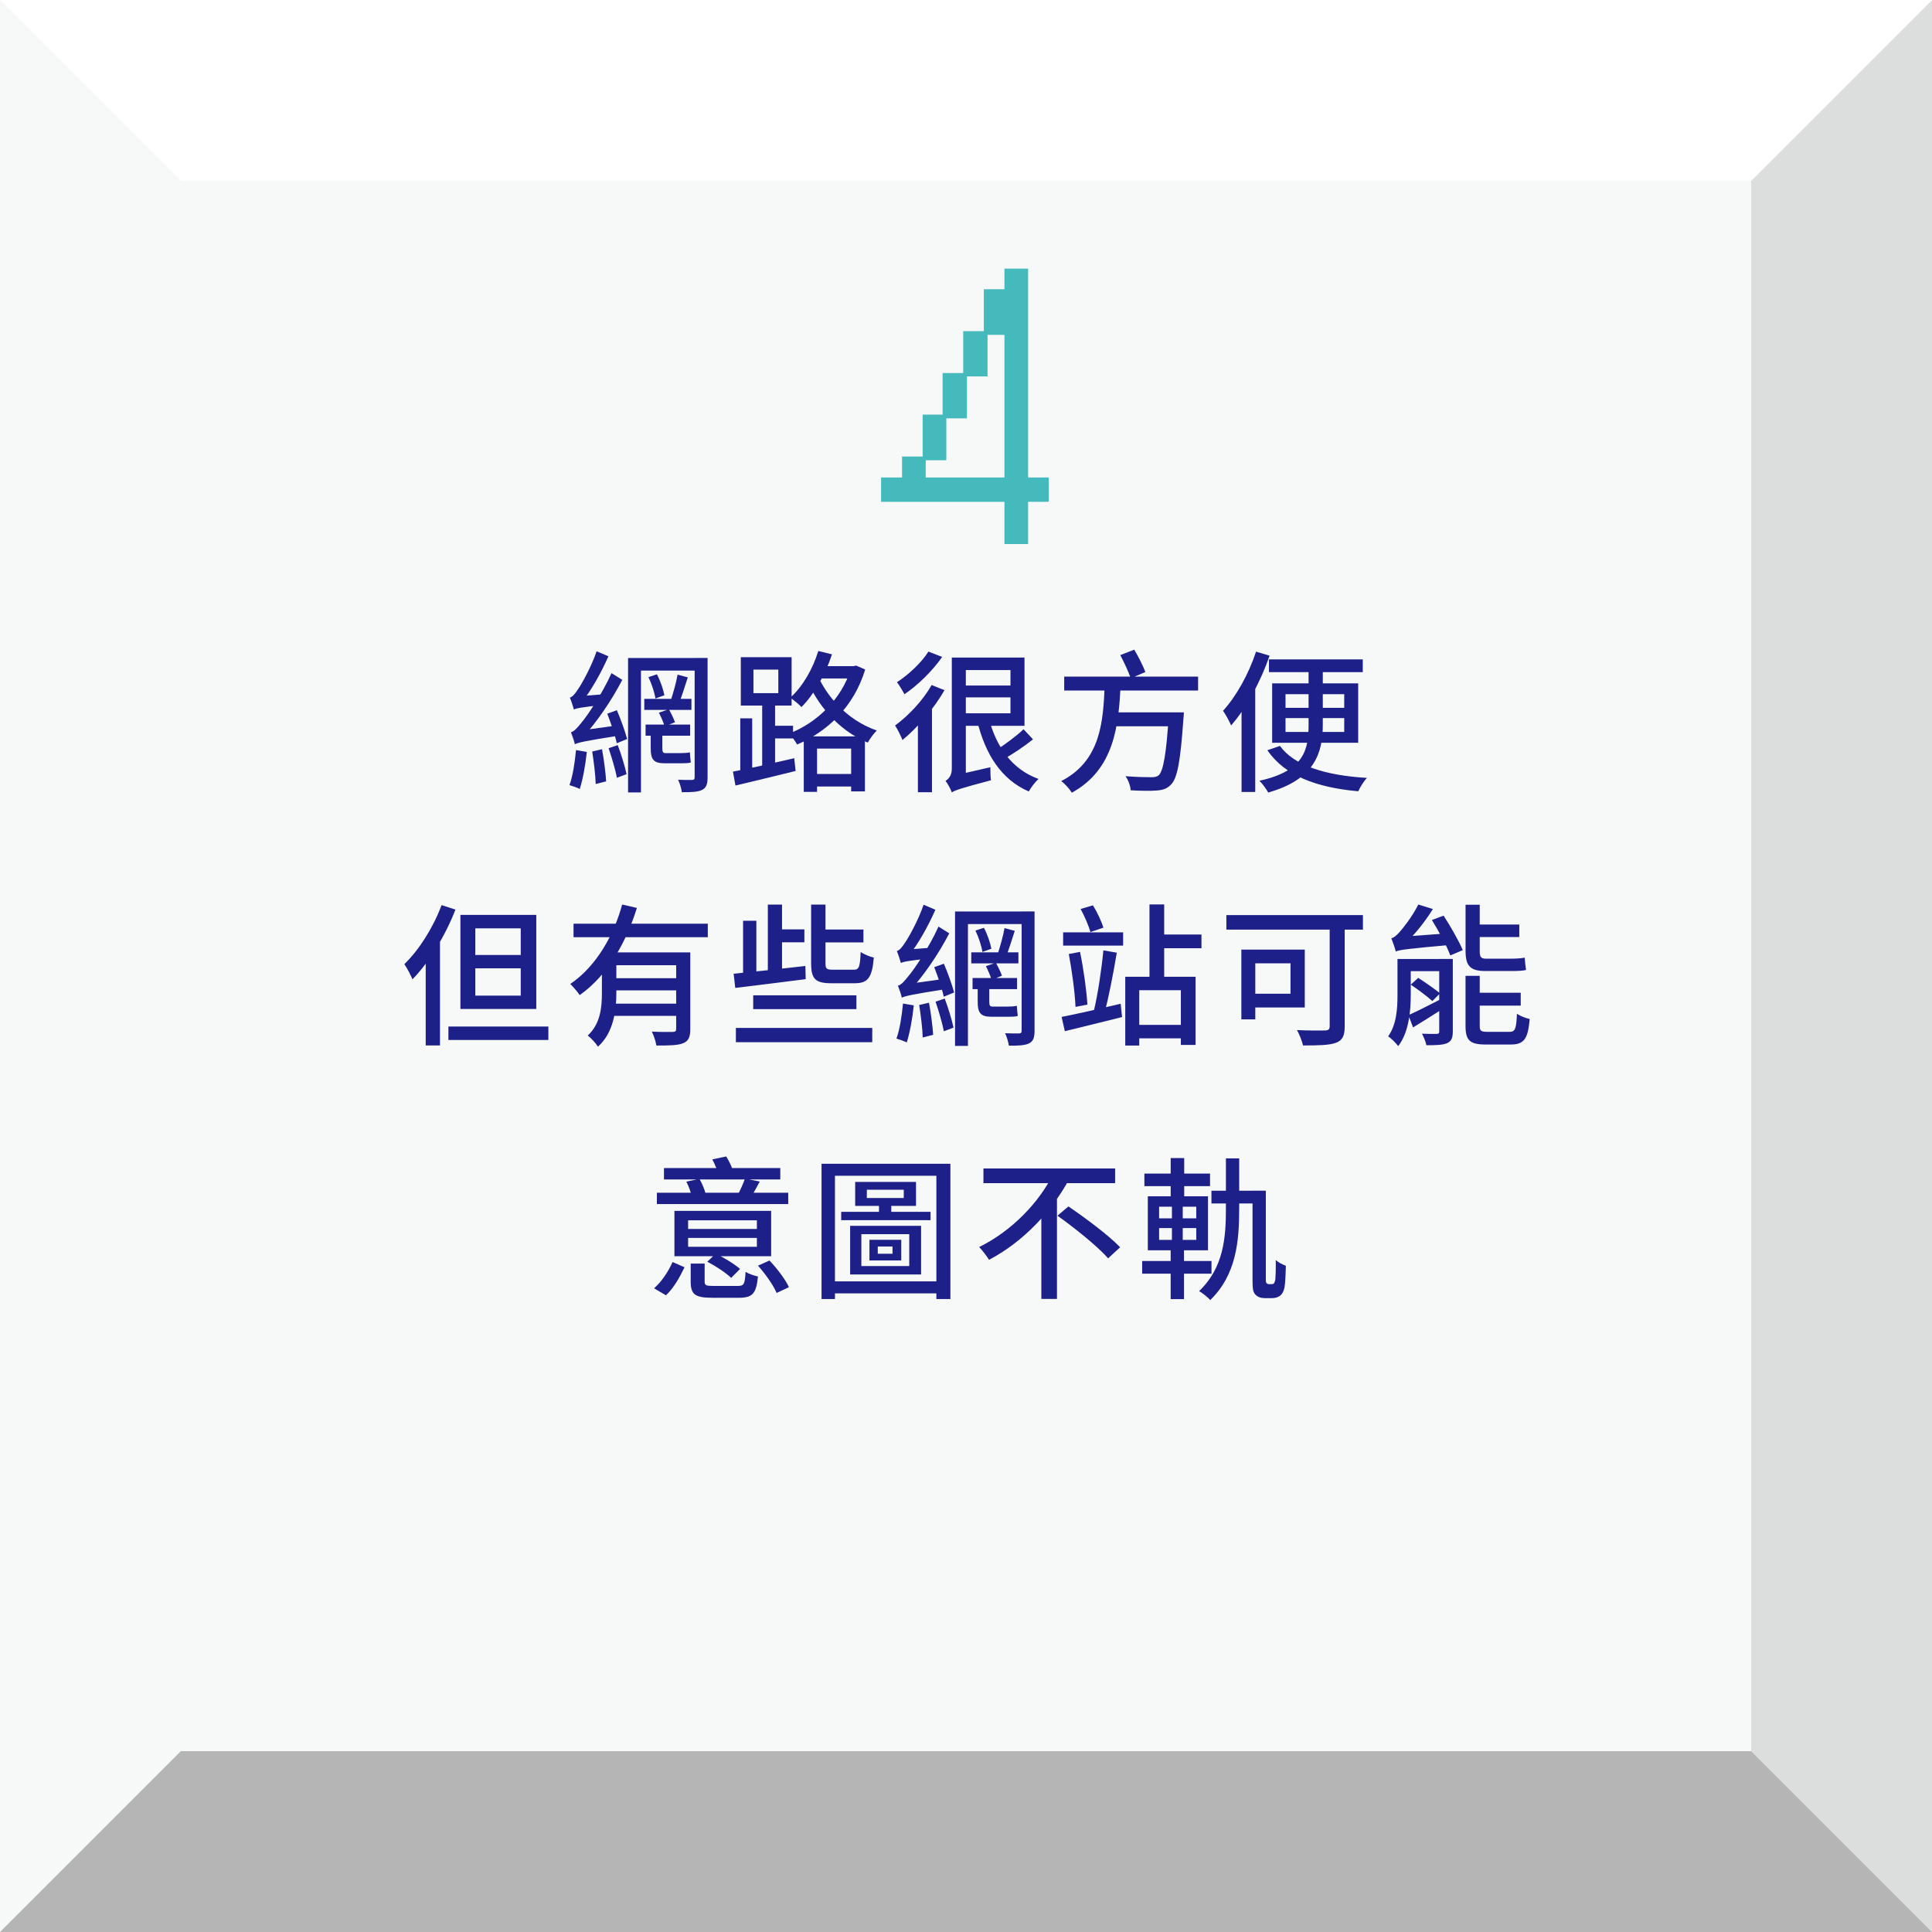
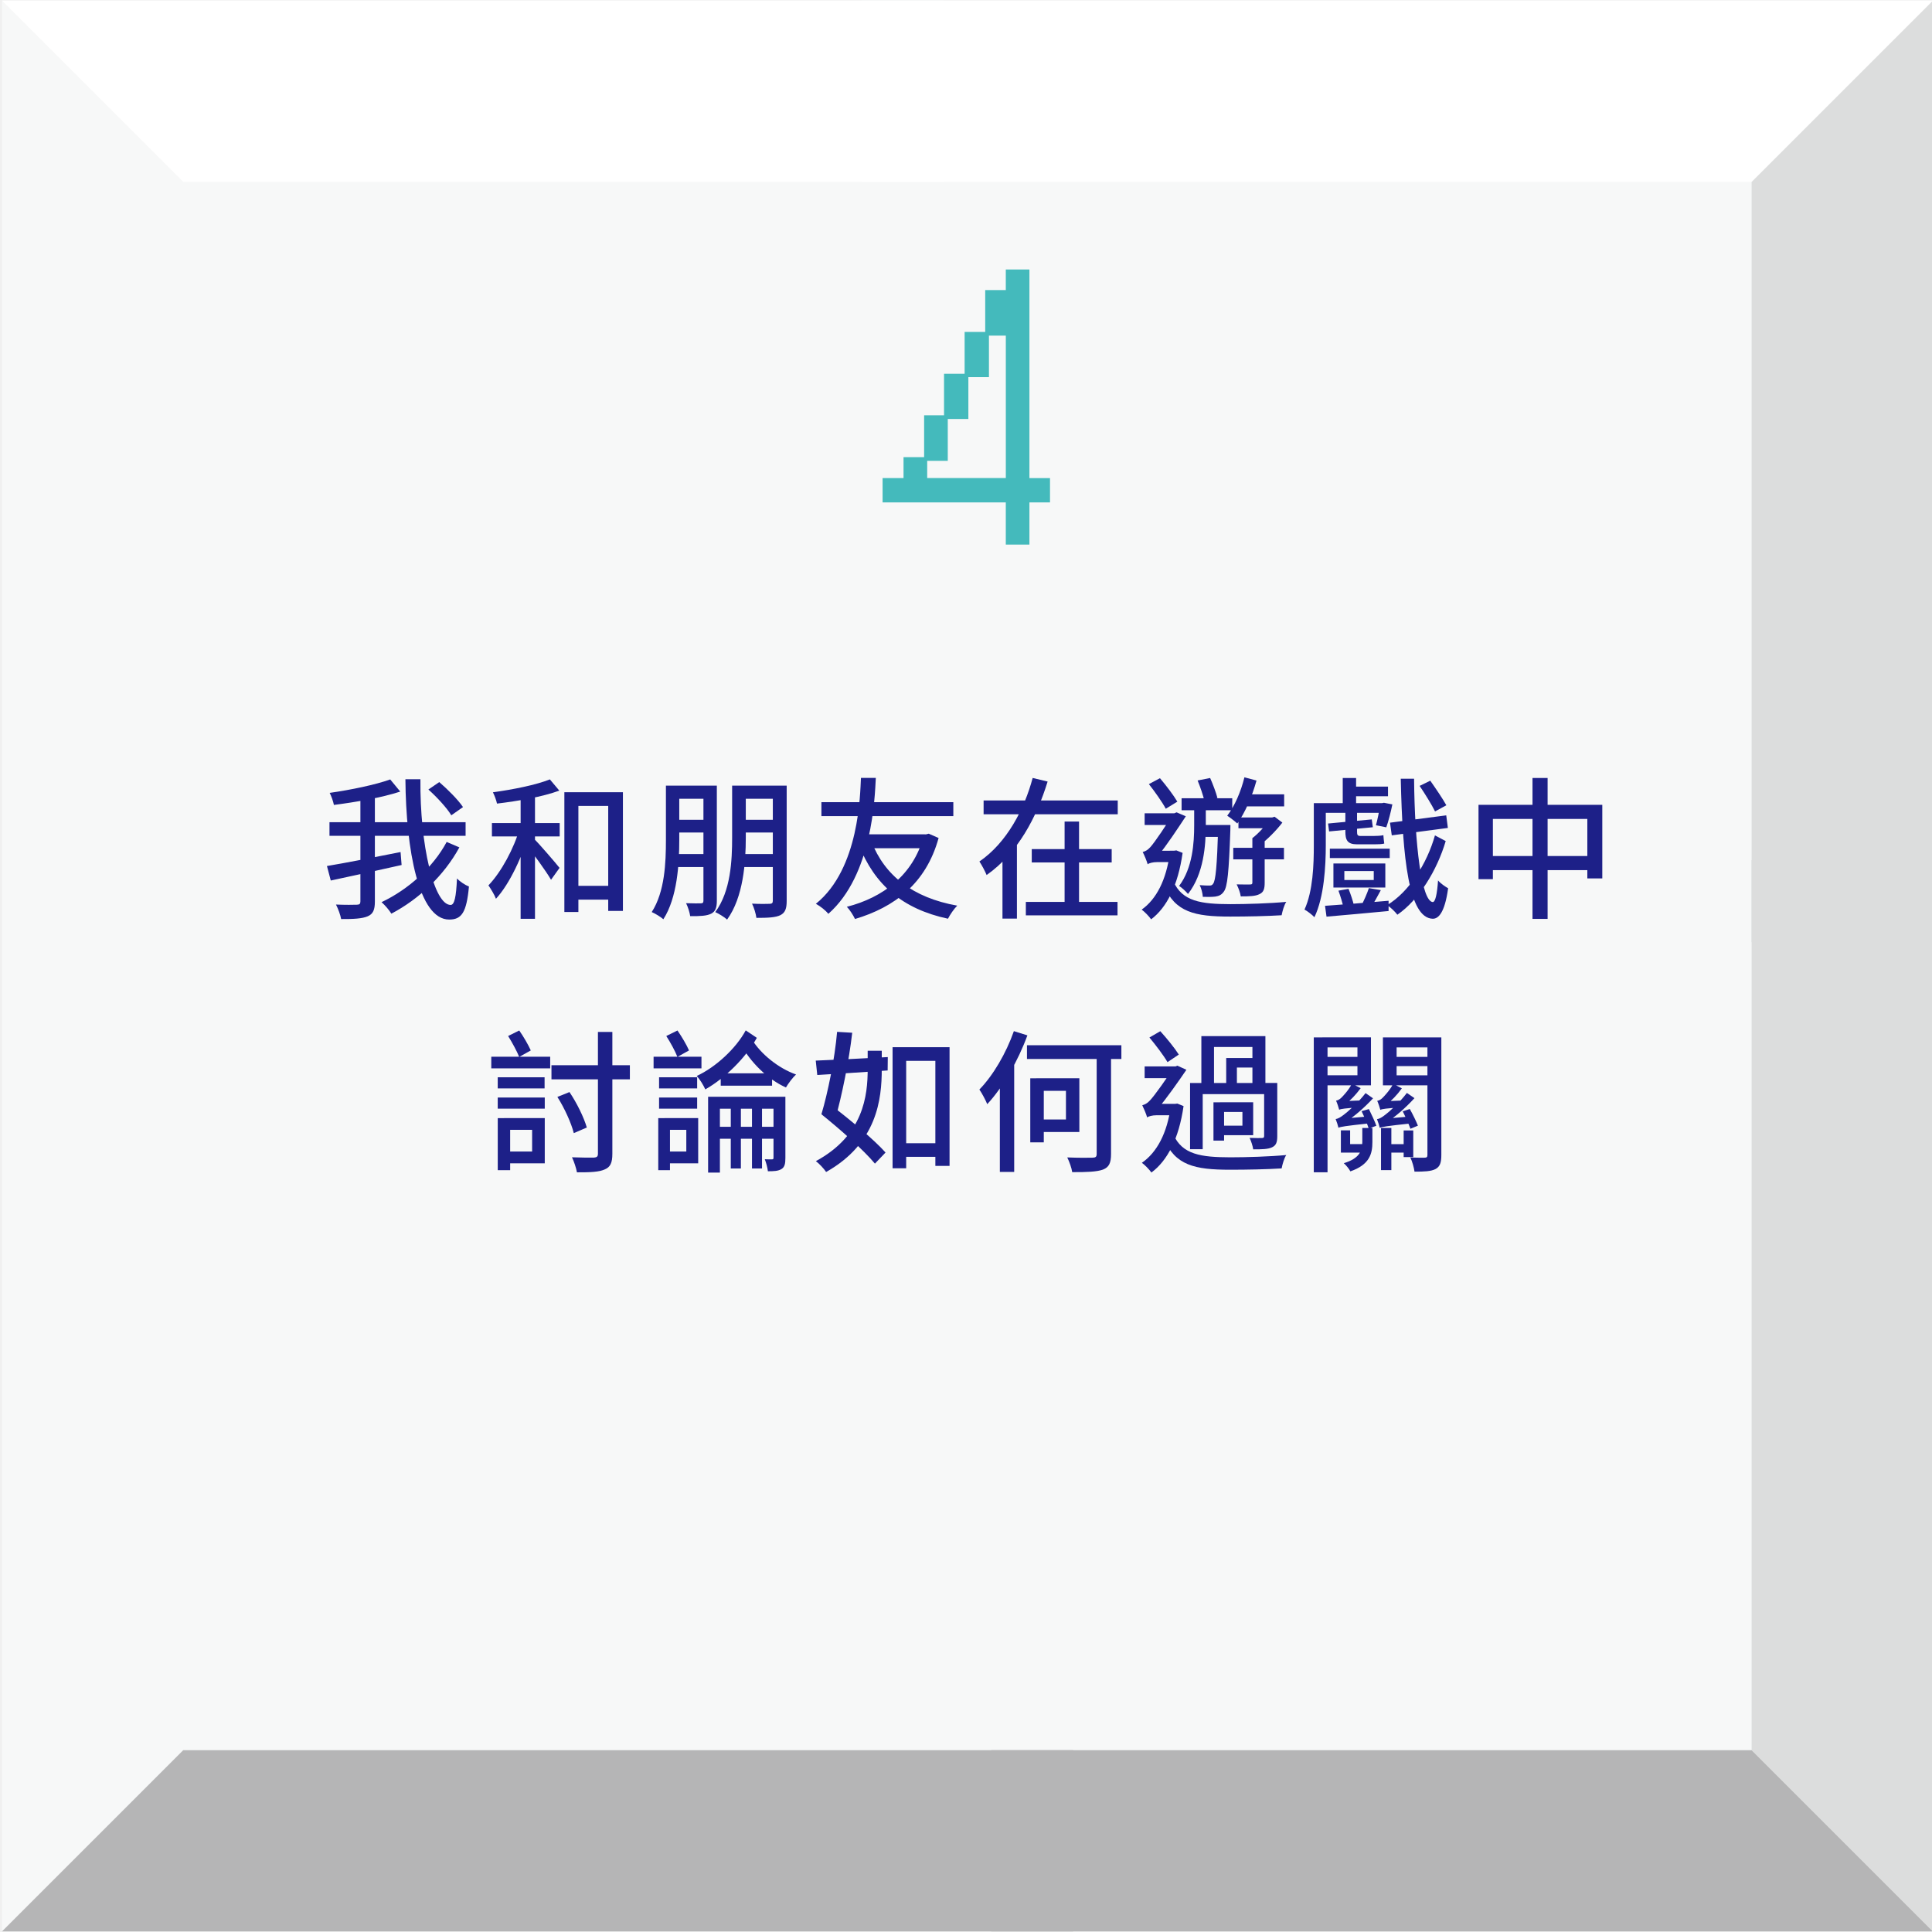
<svg xmlns="http://www.w3.org/2000/svg" version="1.1" id="圖層_1" x="0px" y="0px" viewBox="0 0 686 686" style="enable-background:new 0 0 686 686;" xml:space="preserve">
  <style type="text/css">
	.st0{fill:#F7F8F8;}
	.st1{fill:#DCDDDD;}
	.st2{fill:#FFFFFF;}
	.st3{fill:#B5B5B6;}
	.st4{fill:#44BABC;}
	.st5{fill:#1D2088;}
</style>
  <g>
    <g>
      <g>
-         <rect x="-0.2" y="-0.2" class="st0" width="686.39" height="686.39" />
+         <rect x="0.72" y="0.22" class="st0" width="685.56" height="685.56" />
      </g>
      <g>
-         <polygon class="st1" points="686.2,-0.2 621.79,64.21 621.79,334.54 686.2,334.54    " />
+         <polygon class="st1" points="686.28,0.22 621.95,64.55 621.95,334.55 686.28,334.55    " />
      </g>
      <g>
-         <polygon class="st1" points="686.2,686.2 621.79,621.79 621.79,305.4 686.2,305.4    " />
+         <polygon class="st1" points="686.28,685.78 621.95,621.45 621.95,305.45 686.28,305.45    " />
      </g>
      <g>
-         <polygon class="st2" points="-0.2,-0.2 64.21,64.21 334.54,64.21 334.54,-0.2    " />
+         <polygon class="st2" points="0.72,0.22 65.05,64.55 335.05,64.55 335.05,0.22    " />
      </g>
      <g>
-         <polygon class="st2" points="686.2,-0.2 621.79,64.21 305.4,64.21 305.4,-0.2    " />
+         <polygon class="st2" points="686.28,0.22 621.95,64.55 305.95,64.55 305.95,0.22    " />
      </g>
      <g>
-         <polygon class="st3" points="686.2,686.2 621.79,621.79 351.46,621.79 351.46,686.2    " />
+         <polygon class="st3" points="686.28,685.78 621.95,621.45 351.95,621.45 351.95,685.78    " />
      </g>
      <g>
-         <polygon class="st3" points="-0.2,686.2 64.21,621.79 380.6,621.79 380.6,686.2    " />
+         <polygon class="st3" points="0.72,685.78 65.05,621.45 381.05,621.45 381.05,685.78    " />
      </g>
    </g>
    <g>
      <g>
-         <path class="st4" d="M312.85,169.54h7.44v-7.44h7.32v-14.88h7.08v-14.76h7.32v-14.88h7.32V102.7h7.32v-7.32h8.4v74.16h7.32v8.64     h-7.32v15h-8.4v-15h-43.8V169.54z M356.65,169.54v-50.64h-6v14.76h-7.32v14.88h-7.32v14.88h-7.32v6.12H356.65z" />
+         <path class="st4" d="M313.39,169.75h7.43v-7.43h7.31v-14.86h7.07v-14.74h7.31v-14.86h7.31v-14.86h7.31v-7.31h8.39v74.07h7.31     v8.63h-7.31v14.98h-8.39v-14.98h-43.75V169.75z M357.14,169.75v-50.58h-5.99v14.74h-7.31v14.86h-7.31v14.86h-7.31v6.11H357.14z" />
      </g>
    </g>
    <g>
-       <path class="st5" d="M208.36,266.98c-0.48,4.72-1.43,9.82-2.5,13.16c-0.87-0.46-2.68-1.09-3.66-1.37    c1.21-3.24,1.9-8.07,2.33-12.44L208.36,266.98z M202.34,247.7c0.91-0.25,1.85-1.32,2.89-2.96c1.12-1.56,4.63-7.68,6.62-13.49    l4.18,1.78c-2.6,5.93-6.13,12.18-9.56,16.46v0.09c0,0-2.7,1.43-2.7,2.34C203.55,251.01,202.86,248.88,202.34,247.7z M202.73,260    c1.17-0.28,2.32-1.64,3.94-3.67c1.7-2,7.12-9.84,10.46-17.32l3.83,2.39c-3.88,7.44-9.06,15.03-14.1,20.46v0.11    c0,0-2.75,1.39-2.75,2.29C203.94,263.35,203.22,261.19,202.73,260z M203.69,248.54l2.03-1.34l9.18-0.73    c-0.24,1.18-0.42,2.86-0.45,3.79c-8.3,0.89-9.79,1.23-10.68,1.67L203.69,248.54z M203.96,260.81l2.05-1.41l14.09-1.95    c-0.14,1.13-0.21,2.8-0.16,3.72c-12.88,2.04-14.73,2.51-15.84,3.1L203.96,260.81z M213.76,266.03c0.67,3.63,1.28,8.29,1.47,11.41    l-3.71,0.94c-0.08-3.16-0.67-7.89-1.25-11.53L213.76,266.03z M219.03,252.18c1.43,3.3,2.97,7.66,3.65,10.22l-3.68,1.51    c-0.56-2.67-2.06-7.14-3.38-10.5L219.03,252.18z M219.34,264.56c1.26,3.31,2.54,7.56,3.14,10.33l-3.45,1.28    c-0.5-2.85-1.81-7.19-2.93-10.5L219.34,264.56z M248.12,233.64v4.47h-20.53v43.26h-4.58v-47.73H248.12z M245.51,248.15v3.92    h-16.74v-3.92H245.51z M245.04,257.27v3.95h-15.81v-3.95H245.04z M233.25,239.43c1.23,2.29,2.29,5.44,2.65,7.44l-3.18,1.14    c-0.3-2.06-1.33-5.23-2.48-7.58L233.25,239.43z M235.17,259.32v6.33c0,1.29,0.18,1.76,1.17,1.76c0.84,0,4.57,0,5.42,0    c0.88,0,2.39-0.06,3.19-0.28c0.08,1.09,0.19,2.63,0.34,3.61c-0.74,0.25-2.16,0.28-3.41,0.28c-1.02,0-5.12,0-5.93,0    c-4.02,0-4.9-1.5-4.9-5.42v-6.28H235.17z M237.5,251.84c0.8,1.44,1.76,3.41,2.17,4.62l-3.68,1.44c-0.38-1.32-1.26-3.35-2.03-4.85    L237.5,251.84z M244.22,240.52c-1.04,3.16-2.14,6.81-3.13,9.16l-2.93-0.93c0.83-2.49,1.97-6.5,2.43-9.21L244.22,240.52z     M251.24,233.64v42.33c0,2.48-0.44,3.73-1.95,4.51c-1.51,0.72-3.8,0.84-7.17,0.81c-0.17-1.19-0.74-3.21-1.34-4.42    c2.12,0.11,4.28,0.08,4.95,0.08c0.7-0.05,0.92-0.27,0.92-1v-42.33H251.24z" />
-       <path class="st5" d="M282.01,269.22l0.49,4.53c-7.51,1.87-15.46,3.76-21.36,5.17l-0.89-4.94    C265.74,272.97,274.08,271.05,282.01,269.22z M267.08,255.06v19.61h-4.23v-19.61H267.08z M281.08,233.35v17.18h-18.04v-17.18    H281.08z M267.52,246.12h8.84v-8.37h-8.84V246.12z M275.21,248.57v24.43h-4.58v-24.43H275.21z M281.59,257.7v4.5h-9.22v-4.5    H281.59z M303.05,236.53l0.92-0.2l3.23,1.39c-4.04,13.38-13.59,22.14-24.17,26.64c-0.61-1.16-1.91-2.94-2.92-3.87    c9.64-3.63,18.74-12.12,22.04-23.1v-0.86H303.05z M295.42,232.34c-2.4,7.31-6.4,14.24-10.84,18.72c-0.82-0.9-2.82-2.56-3.98-3.32    c4.34-3.9,7.96-10.1,9.96-16.59L295.42,232.34z M307.11,261.47v19.54h-4.89v-15.2h-12.11v15.36h-4.71v-19.71H307.11z     M311.33,259.39c-1.04,0.96-2.5,2.98-3.2,4.29c-11.1-4.59-18.19-14.23-21.51-22.07l3.4-2.5    C293.14,246.66,300.29,255.53,311.33,259.39z M304.9,274.82v4.44h-17.48v-4.44H304.9z M303.95,236.53v4.38h-14.01v-4.38H303.95z" />
-       <path class="st5" d="M335.36,245.07c-3.73,6.53-9.59,13.33-14.92,17.7c-0.42-1.17-1.79-3.94-2.62-5.17    c4.77-3.48,9.91-8.92,12.98-14.37L335.36,245.07z M334.54,233.26c-3.35,4.83-8.57,10-13.41,13.25c-0.58-1.16-1.84-3.25-2.65-4.27    c4.19-2.7,8.89-7.17,11.17-10.88L334.54,233.26z M330.71,249.23l0.21,0.11v31.95h-5V254L330.71,249.23z M335.72,277.27    c0.99-0.57,2.24-1.85,2.24-4.21v-39.58h4.98v43.09c0,0-4.97,2.97-4.97,4.8C337.59,280.23,336.5,278.21,335.72,277.27z     M337.55,276.9l2.24-1.76l11.86-2.72c-0.03,1.43,0.05,3.52,0.23,4.63c-10.93,2.89-12.77,3.56-13.91,4.31L337.55,276.9z     M363.77,233.48v24.23h-23.31v-4.44h18.33v-15.35h-18.33v-4.44H363.77z M360.28,243.42v4.2h-19.71v-4.2H360.28z M368.75,276.58    c-1.16,1.04-2.7,3.06-3.46,4.45c-9.83-4.28-15.38-13.19-18.34-25.06l4.18-0.86C353.75,265.22,359.37,273.21,368.75,276.58z     M366.79,262.52c-3.14,2.53-7.17,5.2-10.18,6.89l-2.72-3.22c2.87-1.76,7.08-4.9,9.54-7.26L366.79,262.52z" />
-       <path class="st5" d="M397.91,243.31c-0.73,14.12-2.16,29.85-17.34,38.16c-0.78-1.32-2.38-3.1-3.75-4.13    c14.24-7.31,14.87-21.56,15.43-34.03H397.91z M425.41,240.24v4.95h-47.54v-4.95H425.41z M416.38,252.95v4.94h-21.19v-4.94H416.38z     M402.75,230.68c1.48,2.49,3.12,5.77,3.94,7.93l-5.22,2.24c-0.67-2.18-2.34-5.67-3.69-8.25L402.75,230.68z M420.36,252.95    c0,0-0.05,1.6-0.17,2.31c-1.04,15.06-2.15,21.03-4.33,23.24c-1.41,1.55-2.9,2.01-5.18,2.19c-2,0.17-5.57,0.13-9.21-0.08    c-0.08-1.51-0.82-3.64-1.84-5.01c3.84,0.32,7.62,0.37,9.15,0.37c1.18,0,1.89-0.11,2.6-0.65c1.67-1.5,2.76-7.56,3.63-21.54v-0.83    H420.36z" />
-       <path class="st5" d="M450.8,232.82c-3.17,9.13-8.23,18.59-13.67,24.76c-0.49-1.23-1.96-3.96-2.87-5.2    c4.71-5.13,9.11-13.06,11.73-21L450.8,232.82z M445.65,240.9l0.05,0.05v40.26h-4.86v-35.47L445.65,240.9z M469.69,235.5v21.84    c0,10-2.84,19.35-19.38,24.07c-0.62-1.16-2.08-3.17-3.13-4.19c16.31-3.52,17.46-11.59,17.46-19.92V235.5H469.69z M485.37,276.21    c-1.13,1.16-2.45,3.33-3.09,4.75c-14.93-1.33-26.07-5.55-32.28-14.57l4.46-1.54C459.61,271.95,470.85,275.36,485.37,276.21z     M483.88,234.14v4.52h-33.31v-4.52H483.88z M482.25,242.64v21.09h-30.54v-21.09H482.25z M456.45,251.33h20.85v-4.85h-20.85V251.33    z M456.45,259.9h20.85v-4.93h-20.85V259.9z" />
-       <path class="st5" d="M161.72,322.97c-3.56,9.18-9.29,18.67-15.27,24.76c-0.49-1.26-1.96-4.11-2.88-5.38    c5.23-5.05,10.24-12.97,13.22-20.97L161.72,322.97z M156.18,330.72l0.05,0.05v40.44h-5.07v-35.47L156.18,330.72z M194.71,364.5    v4.77h-35.49v-4.77H194.71z M190.42,324.86v33.39h-26.94v-33.39H190.42z M168.76,339.09h16.14v-9.47h-16.14V339.09z     M168.76,353.51h16.14v-9.68h-16.14V353.51z" />
-       <path class="st5" d="M226.15,322.38c-3.68,11.77-10.13,23.78-20.32,30.96c-0.74-1.16-2.34-2.97-3.34-3.96    c9.45-6.39,15.6-17.73,18.42-28.21L226.15,322.38z M251.32,327.98v4.8h-47.67v-4.8H251.32z M218.85,338.17v14.38    c0,6.21-1,14.18-6.53,19.09c-0.65-1.1-2.61-3.23-3.63-3.96c4.58-4.2,5.03-10.13,5.03-15.22v-14.29H218.85z M241.38,338.17v4.55    H216.5v-4.55H241.38z M241.84,356.37v4.34h-25.28v-4.34H241.84z M241.87,347.33v4.32H216.8v-4.32H241.87z M245.1,338.17v27.24    c0,2.71-0.55,4.2-2.53,5.01c-1.92,0.78-4.96,0.82-9.51,0.82c-0.2-1.4-0.92-3.56-1.61-4.94c3.22,0.16,6.47,0.14,7.43,0.11    c0.91-0.02,1.21-0.32,1.21-1.09v-27.15H245.1z" />
-       <path class="st5" d="M285.97,342.99l0.11,4.68c-8.9,1.15-18.34,2.3-25.01,3.11l-0.57-5.04    C266.91,345.13,276.69,344.07,285.97,342.99z M309.71,364.98v5.07h-48.42v-5.07H309.71z M268.56,326.94v19.7l-4.71,0.44v-20.15    H268.56z M304.09,353.4v4.92h-36.65v-4.92H304.09z M277.68,321.19v24.69l-5.04,0.43v-25.12H277.68z M285.61,329.99v4.59h-10.74    v-4.59H285.61z M293.11,321.19V342c0,1.98,0.36,2.32,2.64,2.32c0.99,0,6.01,0,7.38,0c1.9,0,2.25-0.97,2.47-6.31    c1.12,0.84,3.25,1.68,4.67,2c-0.6,7.09-2.07,9.11-6.72,9.11c-1.24,0-7.31,0-8.45,0c-5.66,0-7.09-1.62-7.09-7.11v-20.81H293.11z     M306.58,330.04v4.59H290.6v-4.59H306.58z" />
-       <path class="st5" d="M324.46,356.98c-0.48,4.72-1.43,9.82-2.5,13.16c-0.87-0.46-2.68-1.09-3.66-1.37c1.2-3.24,1.9-8.07,2.33-12.44    L324.46,356.98z M318.44,337.7c0.91-0.25,1.85-1.32,2.89-2.96c1.12-1.56,4.62-7.68,6.62-13.49l4.18,1.78    c-2.6,5.93-6.13,12.18-9.56,16.46v0.09c0,0-2.7,1.43-2.7,2.34C319.65,341.01,318.96,338.88,318.44,337.7z M318.83,350    c1.17-0.28,2.32-1.64,3.94-3.67c1.7-2,7.12-9.84,10.46-17.32l3.83,2.39c-3.88,7.44-9.06,15.03-14.1,20.46v0.11    c0,0-2.75,1.39-2.75,2.29C320.04,353.35,319.32,351.19,318.83,350z M319.79,338.54l2.03-1.34l9.18-0.73    c-0.24,1.18-0.42,2.86-0.45,3.79c-8.3,0.89-9.79,1.23-10.68,1.67L319.79,338.54z M320.06,350.81l2.05-1.41l14.09-1.95    c-0.14,1.13-0.21,2.8-0.16,3.72c-12.88,2.04-14.73,2.51-15.84,3.1L320.06,350.81z M329.86,356.03c0.67,3.63,1.28,8.29,1.48,11.41    l-3.71,0.94c-0.08-3.16-0.67-7.89-1.25-11.53L329.86,356.03z M335.14,342.18c1.43,3.3,2.97,7.66,3.64,10.22l-3.68,1.51    c-0.56-2.67-2.06-7.14-3.38-10.5L335.14,342.18z M335.44,354.56c1.26,3.31,2.54,7.56,3.13,10.33l-3.45,1.28    c-0.5-2.85-1.81-7.19-2.93-10.5L335.44,354.56z M364.22,323.64v4.47h-20.53v43.26h-4.58v-47.73H364.22z M361.61,338.15v3.92    h-16.74v-3.92H361.61z M361.14,347.27v3.95h-15.81v-3.95H361.14z M349.36,329.43c1.23,2.29,2.29,5.44,2.65,7.44l-3.18,1.14    c-0.3-2.06-1.33-5.23-2.48-7.58L349.36,329.43z M351.27,349.32v6.33c0,1.29,0.18,1.76,1.17,1.76c0.84,0,4.57,0,5.42,0    c0.88,0,2.39-0.06,3.19-0.28c0.08,1.09,0.19,2.63,0.34,3.61c-0.74,0.25-2.16,0.28-3.41,0.28c-1.02,0-5.12,0-5.93,0    c-4.02,0-4.9-1.5-4.9-5.42v-6.28H351.27z M353.6,341.84c0.8,1.44,1.76,3.41,2.17,4.62l-3.68,1.44c-0.38-1.32-1.26-3.35-2.03-4.85    L353.6,341.84z M360.32,330.52c-1.04,3.16-2.14,6.81-3.13,9.16l-2.94-0.93c0.83-2.49,1.97-6.5,2.43-9.21L360.32,330.52z     M367.34,323.64v42.33c0,2.48-0.44,3.73-1.95,4.51c-1.51,0.72-3.8,0.84-7.17,0.81c-0.17-1.19-0.74-3.21-1.34-4.42    c2.12,0.11,4.28,0.08,4.95,0.08c0.7-0.05,0.92-0.27,0.92-1v-42.33H367.34z" />
-       <path class="st5" d="M397.92,356.41l0.49,4.72c-7.07,1.79-14.63,3.62-20.32,5.01l-1.14-5.06    C382.25,360.05,390.33,358.21,397.92,356.41z M398.79,331.05v4.71h-21.3v-4.71H398.79z M383.49,337.99    c1.24,5.98,2.29,13.53,2.62,18.71l-4.23,0.82c-0.2-5.12-1.26-12.84-2.38-18.77L383.49,337.99z M388.08,321.46    c1.52,2.47,3.06,5.75,3.7,7.93l-4.62,1.55c-0.58-2.21-2.07-5.66-3.47-8.19L388.08,321.46z M396.54,338.27    c-1.17,7.05-2.89,16.05-4.4,21.49l-3.74-0.85c1.37-5.58,2.76-14.9,3.38-21.46L396.54,338.27z M424.51,346.83v24.19h-5.22V351.6    h-14.77v19.64h-4.97v-24.41H424.51z M421.81,363.91v4.77h-19.94v-4.77H421.81z M413.37,321.14v27.79h-5.22v-27.79H413.37z     M426.61,331.83v4.86h-15.58v-4.86H426.61z" />
-       <path class="st5" d="M483.94,324.92v5.16h-48.49v-5.16H483.94z M445.72,337.18v24.77h-4.95v-24.77H445.72z M463.29,337.18v20.54    h-20.42v-4.88h15.35v-10.79h-15.35v-4.86H463.29z M477.47,326.38v38.07c0,3.33-0.81,4.98-3.13,5.82    c-2.38,0.88-6.23,0.94-11.67,0.94c-0.31-1.49-1.34-4.02-2.15-5.46c4.14,0.22,8.7,0.17,9.99,0.14c1.2-0.05,1.62-0.4,1.62-1.54    v-37.98H477.47z" />
-       <path class="st5" d="M500.92,340.51v12.84c0,5.59-0.66,13.18-4.46,18.1c-0.68-0.98-2.58-2.85-3.56-3.48    c3.02-4.2,3.31-10.02,3.31-14.68v-12.78H500.92z M494,333.16c0.93-0.2,1.83-0.98,2.91-2.17c1.07-1.16,4.54-5.47,6.69-9.81    l5.18,1.6c-2.93,4.7-6.79,9.49-10.18,12.52v0.08c0,0-2.99,1.53-2.99,2.47C495.37,336.83,494.55,334.44,494,333.16z M495.47,334.11    l2.52-1.52l16.87-1.24c0.18,1.3,0.62,3.04,0.96,4.09c-16.51,1.49-18.74,1.8-20.2,2.4L495.47,334.11z M513.63,340.51v4.32h-15.01    v-4.32H513.63z M512.4,354.36l0.98,3.15c-4.01,2.57-8.13,5.17-11.64,7.3l-1.65-4.36C503.24,359.07,507.84,356.7,512.4,354.36z     M503.57,347.22c2.58,1.66,5.99,4.02,7.76,5.49l-2.74,2.74c-1.7-1.58-5.08-4.08-7.67-5.83L503.57,347.22z M515.85,340.51v25.71    c0,2.31-0.48,3.47-2.04,4.19c-1.59,0.66-3.97,0.72-7.33,0.72c-0.23-1.19-0.95-2.95-1.58-4.09c2.28,0.11,4.5,0.08,5.21,0.06    c0.72,0,0.92-0.22,0.92-0.89v-25.71H515.85z M512.58,325.12c2.47,3.83,5.46,9.02,6.81,12.24l-4.43,1.89    c-1.2-3.28-4.1-8.64-6.54-12.58L512.58,325.12z M525.41,321.27v16.45c0,1.97,0.39,2.68,2.13,2.68c1.43,0,7.56,0,9.11,0    c1.38,0,3.62-0.11,4.73-0.37c0.08,1.33,0.28,3.22,0.48,4.38c-1,0.29-3.11,0.37-5.09,0.37c-1.57,0-8.16,0-9.35,0    c-5.53,0-7.04-1.94-7.04-7.19v-16.34H525.41z M525.41,346.5v17.71c0,1.86,0.44,2.17,2.82,2.17c1.04,0,6.26,0,7.71,0    c2.06,0,2.44-0.96,2.69-6.44c1.09,0.81,3.13,1.59,4.52,1.88c-0.6,7.09-2,9.06-6.76,9.06c-1.3,0-7.59,0-8.8,0    c-5.76,0-7.22-1.5-7.22-6.64V346.5H525.41z M539.46,328.28v4.43h-16.02v-4.43H539.46z M539.97,352.49v4.58h-16.5v-4.58H539.97z" />
-       <path class="st5" d="M243.06,449.97c-1.61,3.35-3.81,7.36-6.6,9.96l-4.22-2.5c2.73-2.34,5.18-6.15,6.56-9.32L243.06,449.97z     M279.88,423.5v4.04h-46.64v-4.04H279.88z M277.06,414.75v4.04h-41.31v-4.04H277.06z M273.81,429.94v16.1h-34.34v-16.1H273.81z     M248.35,418.58c0.93,1.61,1.84,3.78,2.18,5.23l-4.88,1.17c-0.26-1.48-1.08-3.74-1.95-5.41L248.35,418.58z M244.33,436.37h24.42    v-3.08h-24.42V436.37z M244.33,442.69h24.42v-3.13h-24.42V442.69z M250.2,448.67v6.38c0,1.35,0.48,1.55,3.16,1.55    c1.19,0,6.97,0,8.61,0c2.19,0,2.52-0.61,2.76-5c1.06,0.69,3.07,1.36,4.4,1.65c-0.57,6.08-2,7.55-6.69,7.55c-1.31,0-8.33,0-9.58,0    c-6.12,0-7.61-1.25-7.61-5.71v-6.42H250.2z M254.11,445.16c2.96,1.38,6.75,3.71,8.66,5.41l-3.16,3.17    c-1.76-1.73-5.47-4.19-8.46-5.74L254.11,445.16z M257.86,410.63c1.12,1.76,2.24,4.23,2.67,5.86l-5.23,1.16    c-0.37-1.6-1.39-4.15-2.38-5.99L257.86,410.63z M269.77,419.53c-1.21,2.25-2.31,4.3-3.32,5.86l-4.49-1.1    c0.87-1.69,2-4.13,2.55-5.8L269.77,419.53z M273.22,447.58c2.7,2.82,5.66,6.74,6.91,9.46l-4.38,2.05    c-1.1-2.66-3.95-6.73-6.61-9.69L273.22,447.58z" />
-       <path class="st5" d="M337.46,413.22v48.03h-4.98v-43.77h-36.01v43.77h-4.76v-48.03H337.46z M335.03,454.98v4.26h-40.32v-4.26    H335.03z M330.42,430.29v2.96h-31.73v-2.96H330.42z M327.05,435.26v17.27h-25.19v-17.27H327.05z M325.25,419.67v8.51h-21.6v-8.51    H325.25z M305.84,449.54h17.01v-11.32h-17.01V449.54z M307.79,425.38h13.11v-2.94h-13.11V425.38z M320.01,440.22v7.33h-11.29    v-7.33H320.01z M311.67,445.17h5.24v-2.57h-5.24V445.17z M316.47,426.32v5.3h-4.37v-5.3H316.47z" />
-       <path class="st5" d="M379.59,418.78c-6.13,11.26-16.1,22.08-28.41,28.54c-0.81-1.32-2.42-3.4-3.5-4.54    c11.66-5.69,21.49-16.09,26.29-26L379.59,418.78z M395.95,414.89v5.22h-46.76v-5.22H395.95z M375.3,423.02v38.19h-5.55v-32.66    L375.3,423.02z M379.37,428.37c6.09,4.15,14.37,10.3,18.35,14.5l-4.25,3.93c-3.72-4.23-11.77-10.7-17.99-15.14L379.37,428.37z" />
-       <path class="st5" d="M430.17,447.74v4.5h-24.62v-4.5H430.17z M429.65,416.71v4.46h-23.31v-4.46H429.65z M428.92,424.78v19.16    h-21.36v-19.16H428.92z M411.57,432.6h13.19v-4.14h-13.19V432.6z M411.57,440.25h13.19v-4.19h-13.19V440.25z M420.48,411.2v15.31    h-4.8V411.2H420.48z M419.96,426.48v15.41h0.45v19.39h-4.74V441.9h0.45v-15.41H419.96z M440,411.3v17.96    c0,11.28-0.96,23.33-10.27,32.35c-0.9-0.99-2.72-2.48-3.97-3.17c8.71-8.27,9.53-18.99,9.53-29.18V411.3H440z M448.11,422.79v4.52    h-17.96v-4.52H448.11z M449.46,422.79v31.88c0,0.38,0.1,0.76,0.25,0.94c0.18,0.19,0.47,0.35,0.8,0.35c0.23,0,0.63,0,1.01,0    c0.3,0,0.69-0.08,0.87-0.33c0.18-0.3,0.38-0.85,0.46-1.52c0.08-1.09,0.19-3.66,0.13-6.69c0.92,0.8,2.41,1.61,3.59,2.01    c-0.06,2.9-0.23,6.43-0.48,7.72c-0.31,1.44-0.81,2.33-1.56,2.93c-0.77,0.57-1.83,0.85-2.83,0.85c-0.76,0-1.95,0-2.6,0    c-1.24,0-2.47-0.32-3.33-1.25c-0.81-0.87-1.03-1.87-1.03-5.05v-31.85H449.46z" />
+       <path class="st5" d="M142.23,302.54l0.37,4.6c-8.8,1.99-18.27,4.04-25.15,5.51l-1.36-5.15    C122.54,306.43,132.74,304.43,142.23,302.54z M165.32,291.94v4.83h-48.33v-4.83H165.32z M142.12,281.07    c-6.62,2.16-15.77,3.74-23.56,4.74c-0.23-1.22-0.9-3.12-1.5-4.28c7.58-1.08,16.19-2.87,21.5-4.77L142.12,281.07z M133.11,282.24    v37.84c0,3.02-0.66,4.48-2.59,5.29c-1.91,0.81-4.95,0.99-9.39,0.96c-0.23-1.4-1.1-3.73-1.83-5.15c3.26,0.14,6.43,0.11,7.4,0.06    c0.95-0.02,1.27-0.29,1.27-1.2v-37.8H133.11z M163.11,300.88c-5.42,9.95-14.27,18.34-24.15,23.54c-0.75-1.25-2.2-2.95-3.48-4.09    c9.46-4.47,18.29-12.35,23.12-21.38L163.11,300.88z M149.28,276.69c-0.23,23.43,4.86,44.63,10.73,44.63c1.32,0,1.96-2.7,2.25-9.41    c1.1,1.17,2.89,2.34,4.25,2.87c-0.85,9.21-2.59,11.73-7.01,11.73c-10.82,0-15.35-24.75-15.55-49.82H149.28z M155.97,277.7    c3.04,2.62,6.73,6.33,8.43,8.87l-4.15,2.92c-1.53-2.56-5.07-6.42-8.14-9.15L155.97,277.7z" />
+       <path class="st5" d="M188.05,295.21c-2.42,8.55-7.05,18.62-11.95,23.92c-0.54-1.46-1.81-3.5-2.67-4.76    c4.52-4.68,9.11-13.17,11.13-20.37L188.05,295.21z M198.73,292.25v4.74h-24.06v-4.74H198.73z M198.6,280.73    c-6,2.2-14.75,3.73-22.13,4.6c-0.23-1.13-0.87-2.88-1.45-4.01c7.13-0.97,15.39-2.63,20.22-4.58L198.6,280.73z M189.96,281.13    v45.11h-5.1v-45.11H189.96z M198.68,308.16l-3.02,4.22c-1.76-3.06-6.59-9.63-8.63-12.2l2.5-2.46    C191.23,299.38,197.35,306.46,198.68,308.16z M221.18,281.28v42.17h-5.22v-37.28h-10.59v37.66h-4.98v-42.54H221.18z     M218.74,314.54v4.89h-16.49v-4.89H218.74z" />
+       <path class="st5" d="M241.19,278.95v19.34c0,8.48-0.71,20.45-5.65,28.11c-0.87-0.78-2.94-2.06-4.13-2.55    c4.67-7.22,5.04-17.66,5.04-25.53v-19.37H241.19z M252.43,303.25v4.61h-14.02v-4.61H252.43z M252.48,278.95v4.67h-13.99v-4.67    H252.48z M252.48,291.08v4.52h-13.99v-4.52H252.48z M254.53,278.95v40.85c0,2.45-0.46,3.82-2.02,4.63    c-1.56,0.78-3.92,0.9-7.44,0.87c-0.17-1.28-0.83-3.36-1.46-4.6c2.28,0.08,4.5,0.08,5.2,0.06c0.72-0.02,0.96-0.25,0.96-0.96v-40.85    H254.53z M264.81,278.95v18.44c0,8.77-0.85,21.17-6.64,29.13c-0.88-0.84-3.01-2.14-4.2-2.66c5.51-7.46,5.99-18.34,5.99-26.46    v-18.44H264.81z M276.77,303.25v4.61h-14.63v-4.61H276.77z M276.75,278.95v4.67h-14.42v-4.67H276.75z M276.75,291.08v4.52h-14.42    v-4.52H276.75z M279.33,278.95v40.94c0,2.71-0.52,4.19-2.24,5.06c-1.72,0.84-4.41,0.96-8.51,0.96c-0.17-1.42-0.88-3.72-1.55-5.05    c2.73,0.14,5.46,0.11,6.26,0.06c0.83-0.02,1.12-0.29,1.12-1.1v-40.87H279.33z" />
+       <path class="st5" d="M310.98,276.21c-0.38,7.2-1.26,34.53-16.86,48.27c-1.05-1.3-2.72-2.6-4.42-3.57    c15.49-12.49,15.69-39.02,16-44.69H310.98z M338.5,284.83v4.95h-46.84v-4.95H338.5z M328.84,296.25l0.93-0.23l3.5,1.53    c-4.47,16.24-15.77,24.62-29.68,28.76c-0.62-1.31-1.86-3.28-2.9-4.33c12.73-3.24,23.52-11.26,27.18-24.78v-0.94H328.84z     M339.89,321.57c-1.13,1.1-2.59,3.24-3.29,4.64c-16.16-3.44-26.12-12.14-31.62-26.16l4.43-1.3    C314.1,310.9,324.17,318.78,339.89,321.57z M328.39,296.25v4.94h-23.34l1.46-4.94H328.39z" />
+       <path class="st5" d="M371.98,277.51c-3.89,12.64-10.56,25.4-21.66,33.19c-0.55-1.38-1.75-3.6-2.56-4.81    c9.74-6.64,15.98-18.64,18.91-29.66L371.98,277.51z M396.88,284.22v4.91h-47.63v-4.91H396.88z M361.08,298.62v27.55h-5.13v-27.55    H361.08z M396.8,320.25v4.76h-32.55v-4.76H396.8z M394.73,301.49v4.74h-28.38v-4.74H394.73z M383.14,291.7v31.09h-5.13V291.7    H383.14z" />
+       <path class="st5" d="M416.87,302.06l0.83-0.11l2.21,0.89c-1.62,11.53-5.61,19.39-11.18,23.59c-0.66-1.01-2.37-2.75-3.35-3.45    c5.22-3.69,8.74-10.55,10-20.1v-0.82H416.87z M405.74,302.52c0.85-0.22,1.72-0.63,2.65-1.66c1.54-1.6,6.3-8.76,7.99-11.66v-0.17    l1.39-0.59l3.28,1.4c-2.41,3.67-6.96,10.61-9.92,14.07c0,0-3.62,1.77-3.62,2.99C407.22,305.75,406.25,303.49,405.74,302.52z     M417.98,288.77v4.16h-11.55v-4.16H417.98z M407.5,303.13l2.11-1.06h8.3l-0.03,4.04h-7.12c-1.34,0-2.82,0.35-3.26,0.79V303.13z     M411.87,276.32c2.24,2.63,4.87,6.1,6.17,8.33l-4.1,2.51c-1.23-2.3-3.87-6.05-6-8.74L411.87,276.32z M436.86,321.04    c5.73,0,14.05-0.26,19.86-0.81c-0.75,1.07-1.39,3.38-1.65,4.75c-5.32,0.33-12.18,0.47-18.28,0.47c-12.6,0-19.53-1.54-23.56-11.07    l3.4-1.45C419.78,320.1,426.49,321.01,436.86,321.04z M428.15,285.43v7.67c0,7.12-0.74,17.21-6.32,24.32    c-0.71-0.87-2.19-2.24-3.16-2.85c4.82-6.44,5.35-15.33,5.35-21.53v-7.61H428.15z M437.54,283.44v4.25h-17.99v-4.25H437.54z     M429.69,276.25c0.99,2.25,2.1,5.18,2.59,7.09l-4.61,1.07c-0.46-1.96-1.49-5-2.43-7.29L429.69,276.25z M436.89,292.94    c0,0-0.03,1.33-0.03,1.92c-0.52,14.8-1.02,20.04-2.33,21.75c-0.81,1.15-1.72,1.54-2.99,1.74c-1.04,0.14-2.72,0.15-4.45,0.1    c-0.08-1.27-0.52-3.06-1.12-4.16c1.5,0.14,2.74,0.14,3.42,0.14c0.62,0.02,1.02-0.09,1.37-0.66c0.87-1.14,1.36-6.02,1.79-20.01    v-0.82H436.89z M434.22,292.94v4.22h-7.85v-4.22H434.22z M446.15,277.15c-1.54,5.63-4.1,11.48-6.82,15.25    c-0.81-0.75-2.57-2.12-3.58-2.76c2.65-3.42,4.86-8.54,6.11-13.64L446.15,277.15z M455.9,301.04v4.1h-18v-4.1H455.9z     M449.05,297.61v15.83c0,2.11-0.33,3.37-1.87,4.06c-1.44,0.72-3.57,0.78-6.62,0.78c-0.17-1.25-0.83-3.05-1.46-4.26    c2.14,0.05,4.16,0.05,4.77,0.03c0.65,0,0.81-0.16,0.81-0.67v-15.77H449.05z M452.03,290.26v3.82h-12.29v-3.82H452.03z     M455.97,282.04v4.28h-15.81v-4.28H455.97z M451.73,290.26l0.84-0.26l2.76,2.08c-2.24,2.93-5.43,6.1-8.21,8.18    c-0.57-0.84-1.75-2.03-2.44-2.66c2.24-1.7,4.77-4.54,6.01-6.54v-0.8H451.73z" />
+       <path class="st5" d="M470.75,285.18v14.94c0,7.41-0.58,18.38-4.04,25.56c-0.72-0.81-2.57-2.24-3.52-2.71    c3.04-6.65,3.31-16.06,3.31-22.85v-14.94H470.75z M491.35,285.18v3.43h-22.88v-3.43H491.35z M493.05,319.83v3.65    c-7.88,0.74-16.13,1.5-22.04,2l-0.53-3.85C476.13,321.24,484.74,320.56,493.05,319.83z M487.08,290.95l0.37,2.78l-15.52,1.49    l-0.37-2.81L487.08,290.95z M493.45,301.34v3.34h-21.26v-3.34H493.45z M491.89,306.59v8.55h-18.43v-8.55H491.89z M478.82,315.6    c0.76,1.88,1.59,4.35,1.93,5.92l-3.71,0.82c-0.31-1.63-1.09-4.17-1.79-6.09L478.82,315.6z M481.51,276.24v10.37h-4.74v-10.37    H481.51z M477.34,312.47h10.44v-3.19h-10.44V312.47z M481.85,288.26v6.95c0,1.2,0.13,1.62,1.22,1.62c0.77,0,3.8,0,4.64,0    c0.94,0,2.72-0.06,3.49-0.28c0.08,1.07,0.16,2.01,0.31,2.97c-0.72,0.23-2.28,0.28-3.59,0.28c-1.1,0-5,0-6.01,0    c-3.55,0-4.21-1.55-4.21-4.64v-6.89H481.85z M492.84,279.3v3.43H479.1v-3.43H492.84z M490.3,316.06    c-1.21,2.31-2.57,4.71-3.64,6.35l-3.34-0.76c0.96-1.81,2.14-4.48,2.73-6.31L490.3,316.06z M490.69,285.18l0.71-0.14l2.99,0.58    c-0.57,2.82-1.41,6.05-2.16,8.14l-3.67-0.74c0.53-1.88,1.14-4.83,1.5-7.26v-0.58H490.69z M513.33,298.64    c-3.06,10.34-9.48,20.89-17.16,26.15c-0.87-1.13-2.38-2.58-3.63-3.42c7.78-4.66,14.15-14.73,16.97-24.75L513.33,298.64z     M513.52,289.51l0.58,4.47l-19.92,2.63l-0.63-4.5L513.52,289.51z M502.1,276.5c0.21,23.56,2.69,43.53,6.64,43.8    c0.89,0,1.54-2.76,1.87-7.69c0.78,1.02,2.73,2.32,3.58,2.79c-1.2,8.7-3.45,10.87-5.49,10.82c-8.47-0.28-10.7-21.23-11.33-49.71    H502.1z M507.85,277.2c1.93,2.74,4.48,6.5,5.71,8.73l-4.01,2.19c-1.14-2.31-3.54-6.21-5.48-9.07L507.85,277.2z" />
+       <path class="st5" d="M568.93,285.77v26.13h-5.31v-21.12h-33.54v21.39h-5.1v-26.4H568.93z M566.63,303.95v5.01h-38.98v-5.01H566.63    z M549.51,276.24v50.03h-5.36v-50.03H549.51z" />
+       <path class="st5" d="M195.36,375.21v4.13h-20.92v-4.13H195.36z M193.37,382.52v3.95h-16.64v-3.95H193.37z M193.43,389.7v3.95    h-16.7v-3.95H193.43z M181.14,397.02v18.48h-4.4v-18.48H181.14z M193.43,397.02v16.04h-14.45v-4.19h9.96v-7.7h-9.96v-4.16H193.43z     M184.37,365.9c1.55,2.22,3.23,5.13,4.1,7.08l-4.12,2.3c-0.8-2.01-2.52-5.16-3.93-7.42L184.37,365.9z M223.65,378.24v5.01h-27.84    v-5.01H223.65z M202.2,387.76c2.66,3.92,5.15,9.07,6.16,12.59l-4.62,1.99c-0.87-3.51-3.31-8.9-5.83-12.85L202.2,387.76z     M217.43,366.42v43.28c0,3.2-0.73,4.69-2.66,5.51c-1.9,0.9-5.02,1.08-9.91,1.05c-0.25-1.46-1.04-3.83-1.76-5.34    c3.5,0.14,6.8,0.14,7.81,0.11c0.99-0.08,1.4-0.35,1.4-1.37v-43.25H217.43z" />
+       <path class="st5" d="M249.07,375.21v4.13h-17v-4.13H249.07z M237.89,397.02v18.48h-4.16v-18.48H237.89z M247.54,382.52v3.95    h-13.52v-3.95H247.54z M247.54,389.7v3.95h-13.52v-3.95H247.54z M247.91,397.02v16.04h-11.97v-4.19h7.75v-7.7h-7.75v-4.16H247.91z     M240.55,365.9c1.55,2.22,3.26,5.13,4.1,7.08l-4.12,2.3c-0.77-2.01-2.49-5.16-3.95-7.42L240.55,365.9z M268.73,368.51    c-3.92,7.08-11.37,14.39-18.29,18.3c-0.66-1.45-1.92-3.55-3.04-4.77c6.69-3.08,13.89-9.71,17.39-16.18L268.73,368.51z     M276.82,389.42v4.25h-21.2v22.68h-4.19v-26.92H276.82z M277.28,400.09v4.25h-23.56v-4.25H277.28z M274.14,381.1v4.4h-18.23v-4.4    H274.14z M263.07,391.43v23.46h-3.59v-23.46H263.07z M282.65,381.52c-1.16,1.07-2.77,3.19-3.58,4.61    c-6.49-2.88-12.65-8.97-16.18-15.53l4.11-1.5C270.14,374.24,276.35,379.29,282.65,381.52z M270.57,391.43v23.46h-3.56v-23.46    H270.57z M278.87,389.42v21.71c0,2.01-0.22,3.25-1.39,3.97s-2.73,0.78-4.82,0.78c-0.14-1.22-0.6-3.05-1.11-4.26    c1.17,0.05,2.26,0.05,2.62,0.03c0.37,0,0.48-0.16,0.48-0.59v-21.64H278.87z" />
+       <path class="st5" d="M315.23,375.34l-0.05,4.75c-8.89,0.65-18.29,1.19-24.99,1.61l-0.54-5.11    C296.14,376.34,305.94,375.85,315.23,375.34z M313.09,373.09v6.54c0,10.62-1.64,26.32-19.76,36.51c-0.76-1.16-2.45-2.98-3.64-3.85    c16.97-9.19,18.4-23.31,18.4-32.69v-6.51H313.09z M297.23,366.38l5.37,0.32c-1.13,9.97-3.74,22.61-5.99,30.54l-4.95-1.6    C293.9,388.23,296.42,375.86,297.23,366.38z M295.07,392.36c6.38,4.96,15.21,12.18,19.36,16.87l-3.77,3.94    c-3.96-4.8-12.5-12.3-19-17.53L295.07,392.36z M337.16,371.83v42.15h-5.04v-37.3h-10.36v38.14h-4.83v-42.99H337.16z     M334.78,405.93v4.83h-15.25v-4.83H334.78z" />
+       <path class="st5" d="M364.8,367.63c-3.31,9.04-8.63,18.38-14.26,24.43c-0.46-1.2-1.9-3.96-2.79-5.19    c4.88-5.01,9.49-12.88,12.25-20.74L364.8,367.63z M360.06,375.63l0.05,0.05v40.44h-5.09v-35.45L360.06,375.63z M398.17,371.13    v4.89h-33.52v-4.89H398.17z M370.62,382.87v22.74h-4.8v-22.74H370.62z M383.25,382.87v19.08h-15.3v-4.46h10.54v-10.17h-10.54    v-4.46H383.25z M394.5,372.9v36.84c0,3.26-0.74,4.71-2.87,5.55c-2.13,0.78-5.76,0.93-10.92,0.9c-0.2-1.45-1.01-3.72-1.76-5.22    c3.95,0.16,7.83,0.14,9,0.09c1.1-0.02,1.45-0.32,1.45-1.36v-36.8H394.5z" />
+       <path class="st5" d="M417.21,391.96l0.83-0.11l2.21,0.89c-1.65,11.56-5.76,19.42-11.42,23.59c-0.69-1.01-2.37-2.75-3.38-3.45    c5.34-3.69,8.98-10.52,10.27-20.1v-0.82H417.21z M405.59,392.44c0.82-0.22,1.72-0.6,2.68-1.66c1.6-1.6,6.6-8.73,8.39-11.63v-0.17    l1.39-0.59l3.21,1.46c-2.5,3.67-7.27,10.52-10.31,13.98c0,0-3.62,1.77-3.62,2.96C407.04,395.68,406.07,393.41,405.59,392.44z     M417.98,378.66v4.16h-11.55v-4.16H417.98z M407.32,393.02l2.11-1.06h8.3L417.7,396h-7.12c-1.34,0-2.82,0.35-3.26,0.79V393.02z     M411.99,366.15c2.39,2.63,5.17,6.07,6.57,8.3l-4.01,2.69c-1.32-2.3-4.17-6.05-6.42-8.75L411.99,366.15z M436.86,410.93    c5.73,0,14.05-0.26,19.86-0.81c-0.75,1.07-1.39,3.38-1.65,4.75c-5.32,0.33-12.18,0.47-18.28,0.47c-12.6,0-19.53-1.54-23.56-11.07    l3.4-1.45C419.78,409.99,426.49,410.9,436.86,410.93z M451.76,384.54v3.95h-24.71v19.56h-4.49v-23.51H451.76z M449.31,367.89    v18.16h-4.61v-14.3h-13.64v14.3h-4.49v-18.16H449.31z M434.64,391.4v13.59h-3.77V391.4H434.64z M444.97,391.4v11.67h-11.78v-3.38    h7.96v-4.87h-7.96v-3.43H444.97z M446.81,375.68v3.37h-7.62v7.59h-3.8v-10.96H446.81z M453.52,384.54v18.83    c0,2.15-0.36,3.32-1.86,4.01c-1.42,0.69-3.59,0.72-6.68,0.72c-0.17-1.22-0.74-2.92-1.28-4.07c1.97,0.08,3.84,0.08,4.39,0.05    c0.59-0.02,0.77-0.19,0.77-0.72v-18.83H453.52z" />
+       <path class="st5" d="M471.37,368.35v47.9h-4.88v-47.9H471.37z M483.58,375.27v3.28h-14.46v-3.28H483.58z M486.79,368.35v17.01    h-17.25v-3.56h12.45v-9.9h-12.45v-3.56H486.79z M474.25,397.33c0.84-0.08,1.78-0.65,2.88-1.5c1.15-0.83,5.1-4.22,7.74-7.7    l2.66,1.85c-3.14,3.37-6.74,6.55-10.24,8.72v0.11c0,0-2.05,0.88-2.05,1.6C475.1,399.74,474.61,398.18,474.25,397.33z     M474.39,390.82c0.59-0.11,1.19-0.41,1.78-0.95c0.59-0.56,2.71-2.77,3.88-5.09l3.09,1.6c-1.68,2.29-3.73,4.45-5.53,5.78v0.08    c0,0-2.11,1.02-2.11,1.77C475.3,393.3,474.81,391.66,474.39,390.82z M475.18,398.16l1.54-0.95l9.44-0.82    c0.05,0.76,0.25,1.83,0.38,2.45c-9.11,0.97-10.52,1.24-11.31,1.6L475.18,398.16z M475.47,391.86l1.57-0.87l7.1-0.29    c-0.27,0.76-0.59,1.85-0.69,2.44c-6.06,0.38-7.32,0.6-7.95,0.9L475.47,391.86z M479.39,401.37v4.87h6.25v3.01h-9.53v-7.89H479.39z     M487.3,400.52v5.02c0,4.16-1.01,8.01-7.82,10.38c-0.43-0.85-1.55-2.24-2.34-2.9c5.82-1.75,6.58-4.66,6.58-7.58v-4.93H487.3z     M486.06,393.8c0.96,1.92,2.13,4.46,2.64,5.92l-2.69,1.02c-0.51-1.59-1.59-4.24-2.55-6.19L486.06,393.8z M488.93,397.39    c0.84-0.11,1.78-0.65,2.88-1.53c1.17-0.83,5.1-4.28,7.74-7.79l2.69,1.85c-3.14,3.43-6.77,6.64-10.27,8.84v0.12    c0,0-2.05,0.88-2.05,1.6C489.78,399.8,489.29,398.24,488.93,397.39z M489.01,390.88c0.62-0.11,1.22-0.41,1.78-0.95    c0.59-0.56,2.71-2.77,3.9-5.09l3.07,1.6c-1.65,2.29-3.7,4.45-5.53,5.78v0.08c0,0-2.11,1.02-2.11,1.77    C489.92,393.36,489.43,391.72,489.01,390.88z M489.86,398.19l1.54-0.95l9.47-0.82c0.03,0.76,0.22,1.83,0.36,2.45    c-9.11,0.97-10.49,1.24-11.31,1.6L489.86,398.19z M490.09,391.89l1.57-0.87l7.1-0.29c-0.25,0.76-0.57,1.85-0.67,2.44    c-6.09,0.38-7.32,0.6-7.97,0.9L490.09,391.89z M494.03,400.52v14.95h-3.67v-14.95H494.03z M509.36,371.91H495.9v9.9h13.46v3.56    h-18.32v-17.01h18.32V371.91z M500.25,406.25v3.01h-7.19v-3.01H500.25z M508.65,375.27v3.28h-14.74v-3.28H508.65z M500.58,393.77    c1.08,1.92,2.31,4.46,2.88,5.92l-2.65,1.11c-0.57-1.59-1.75-4.24-2.74-6.19L500.58,393.77z M501.81,401.39v9.46h-3.41v-9.46    H501.81z M511.78,368.35v41.76c0,2.63-0.44,4.11-2.06,4.98c-1.6,0.84-4,0.93-7.46,0.93c-0.19-1.37-0.82-3.69-1.49-5.02    c2.2,0.08,4.42,0.08,5.15,0.06c0.7-0.02,0.92-0.27,0.92-0.99v-41.72H511.78z" />
    </g>
  </g>
</svg>
